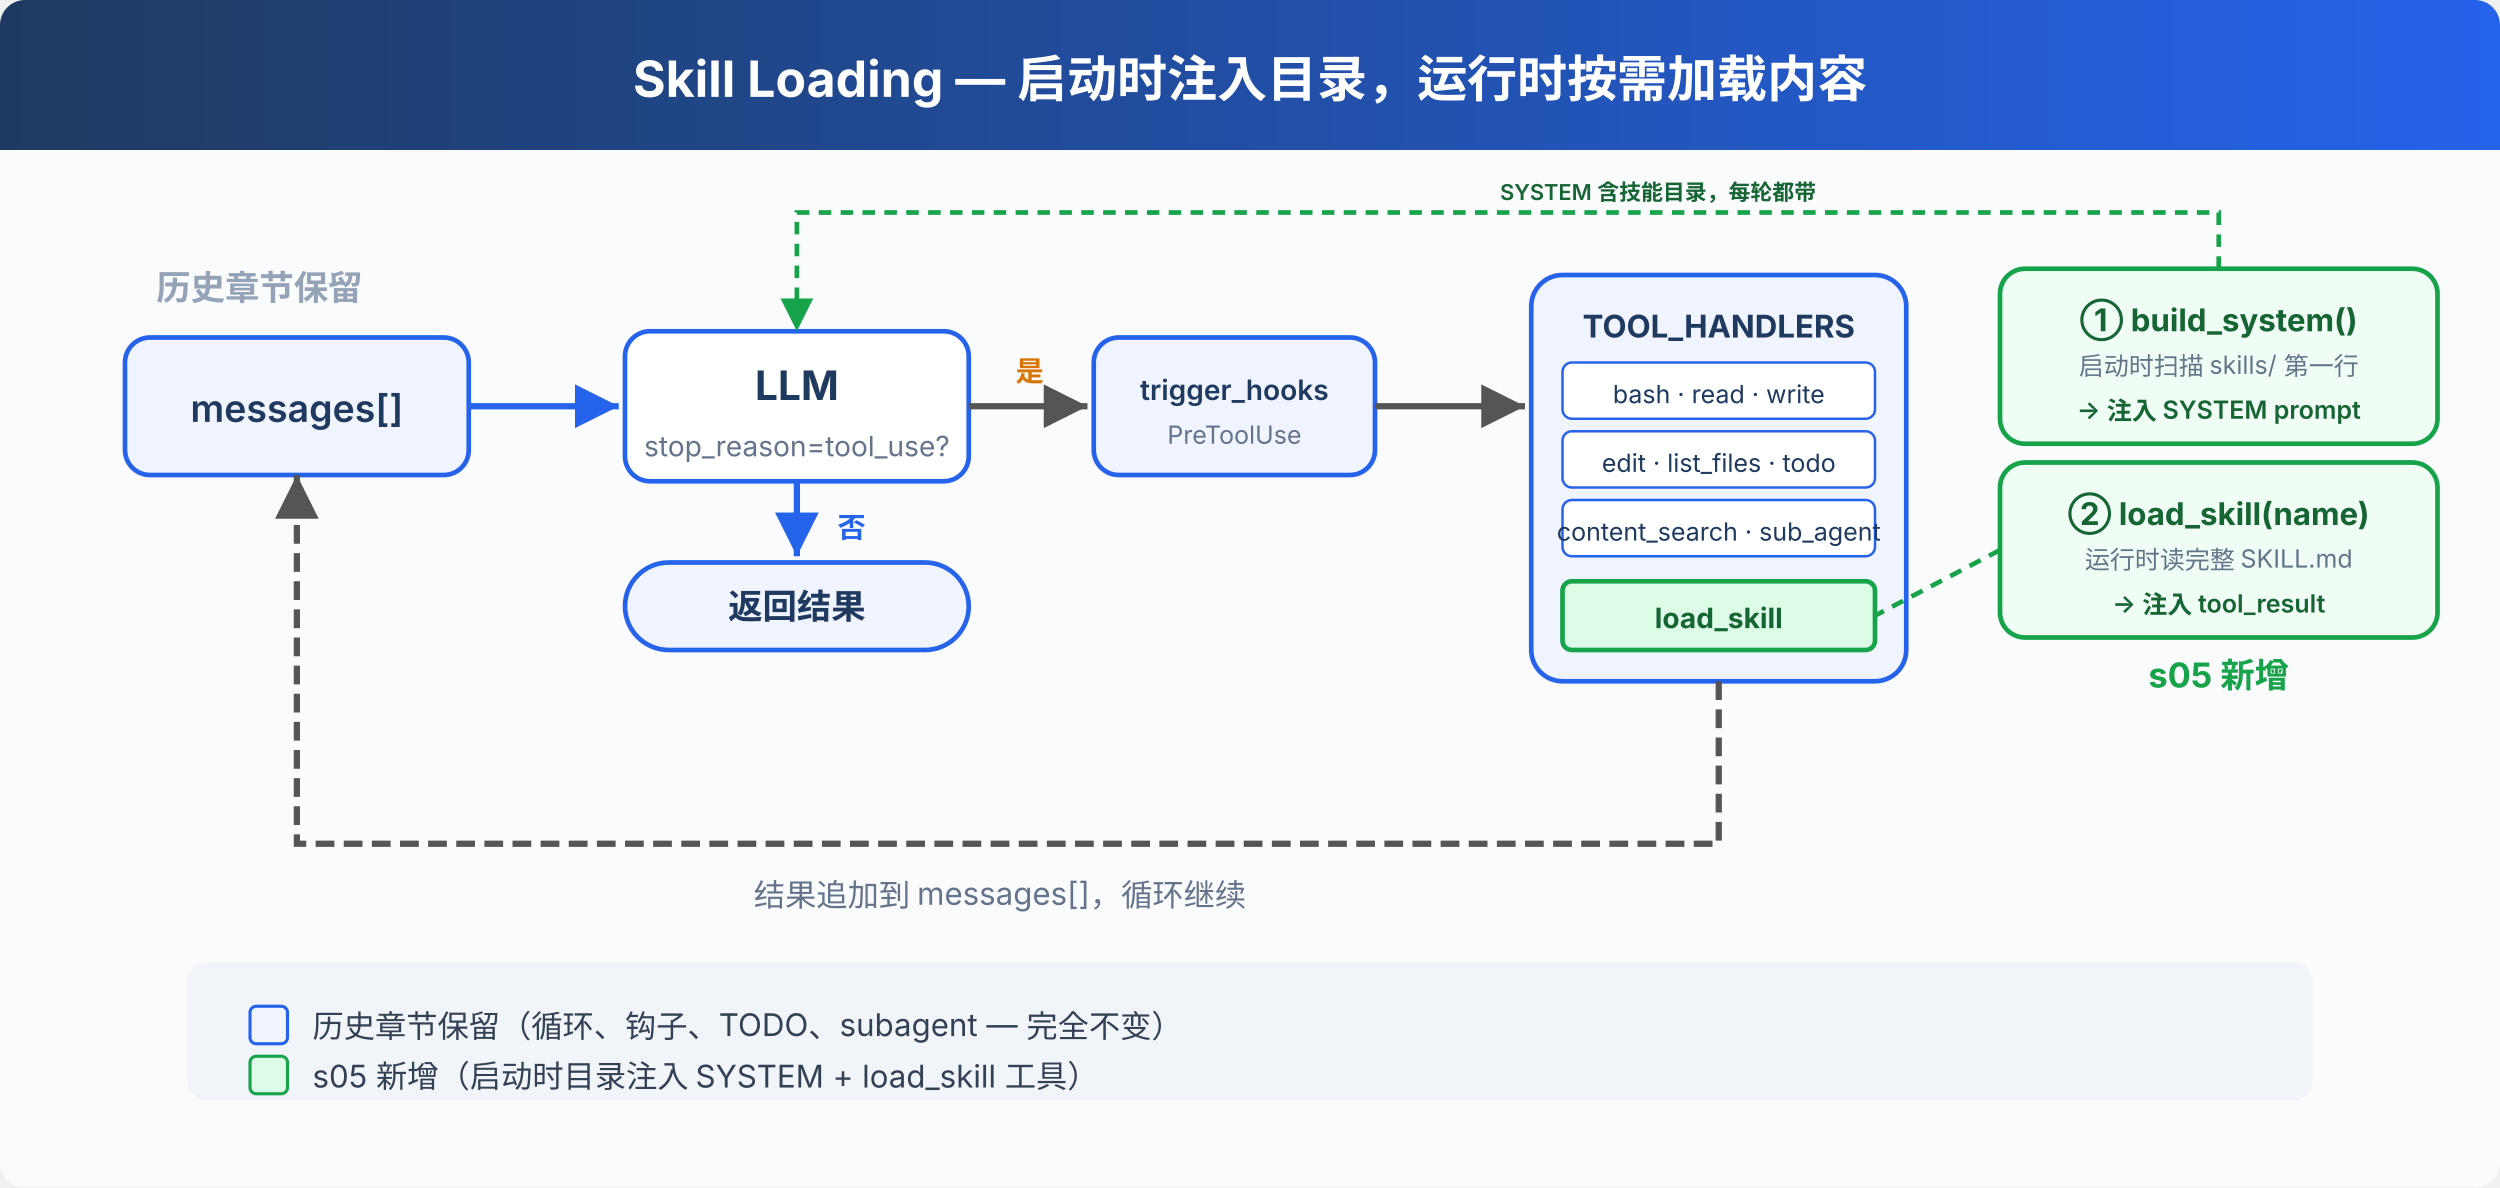
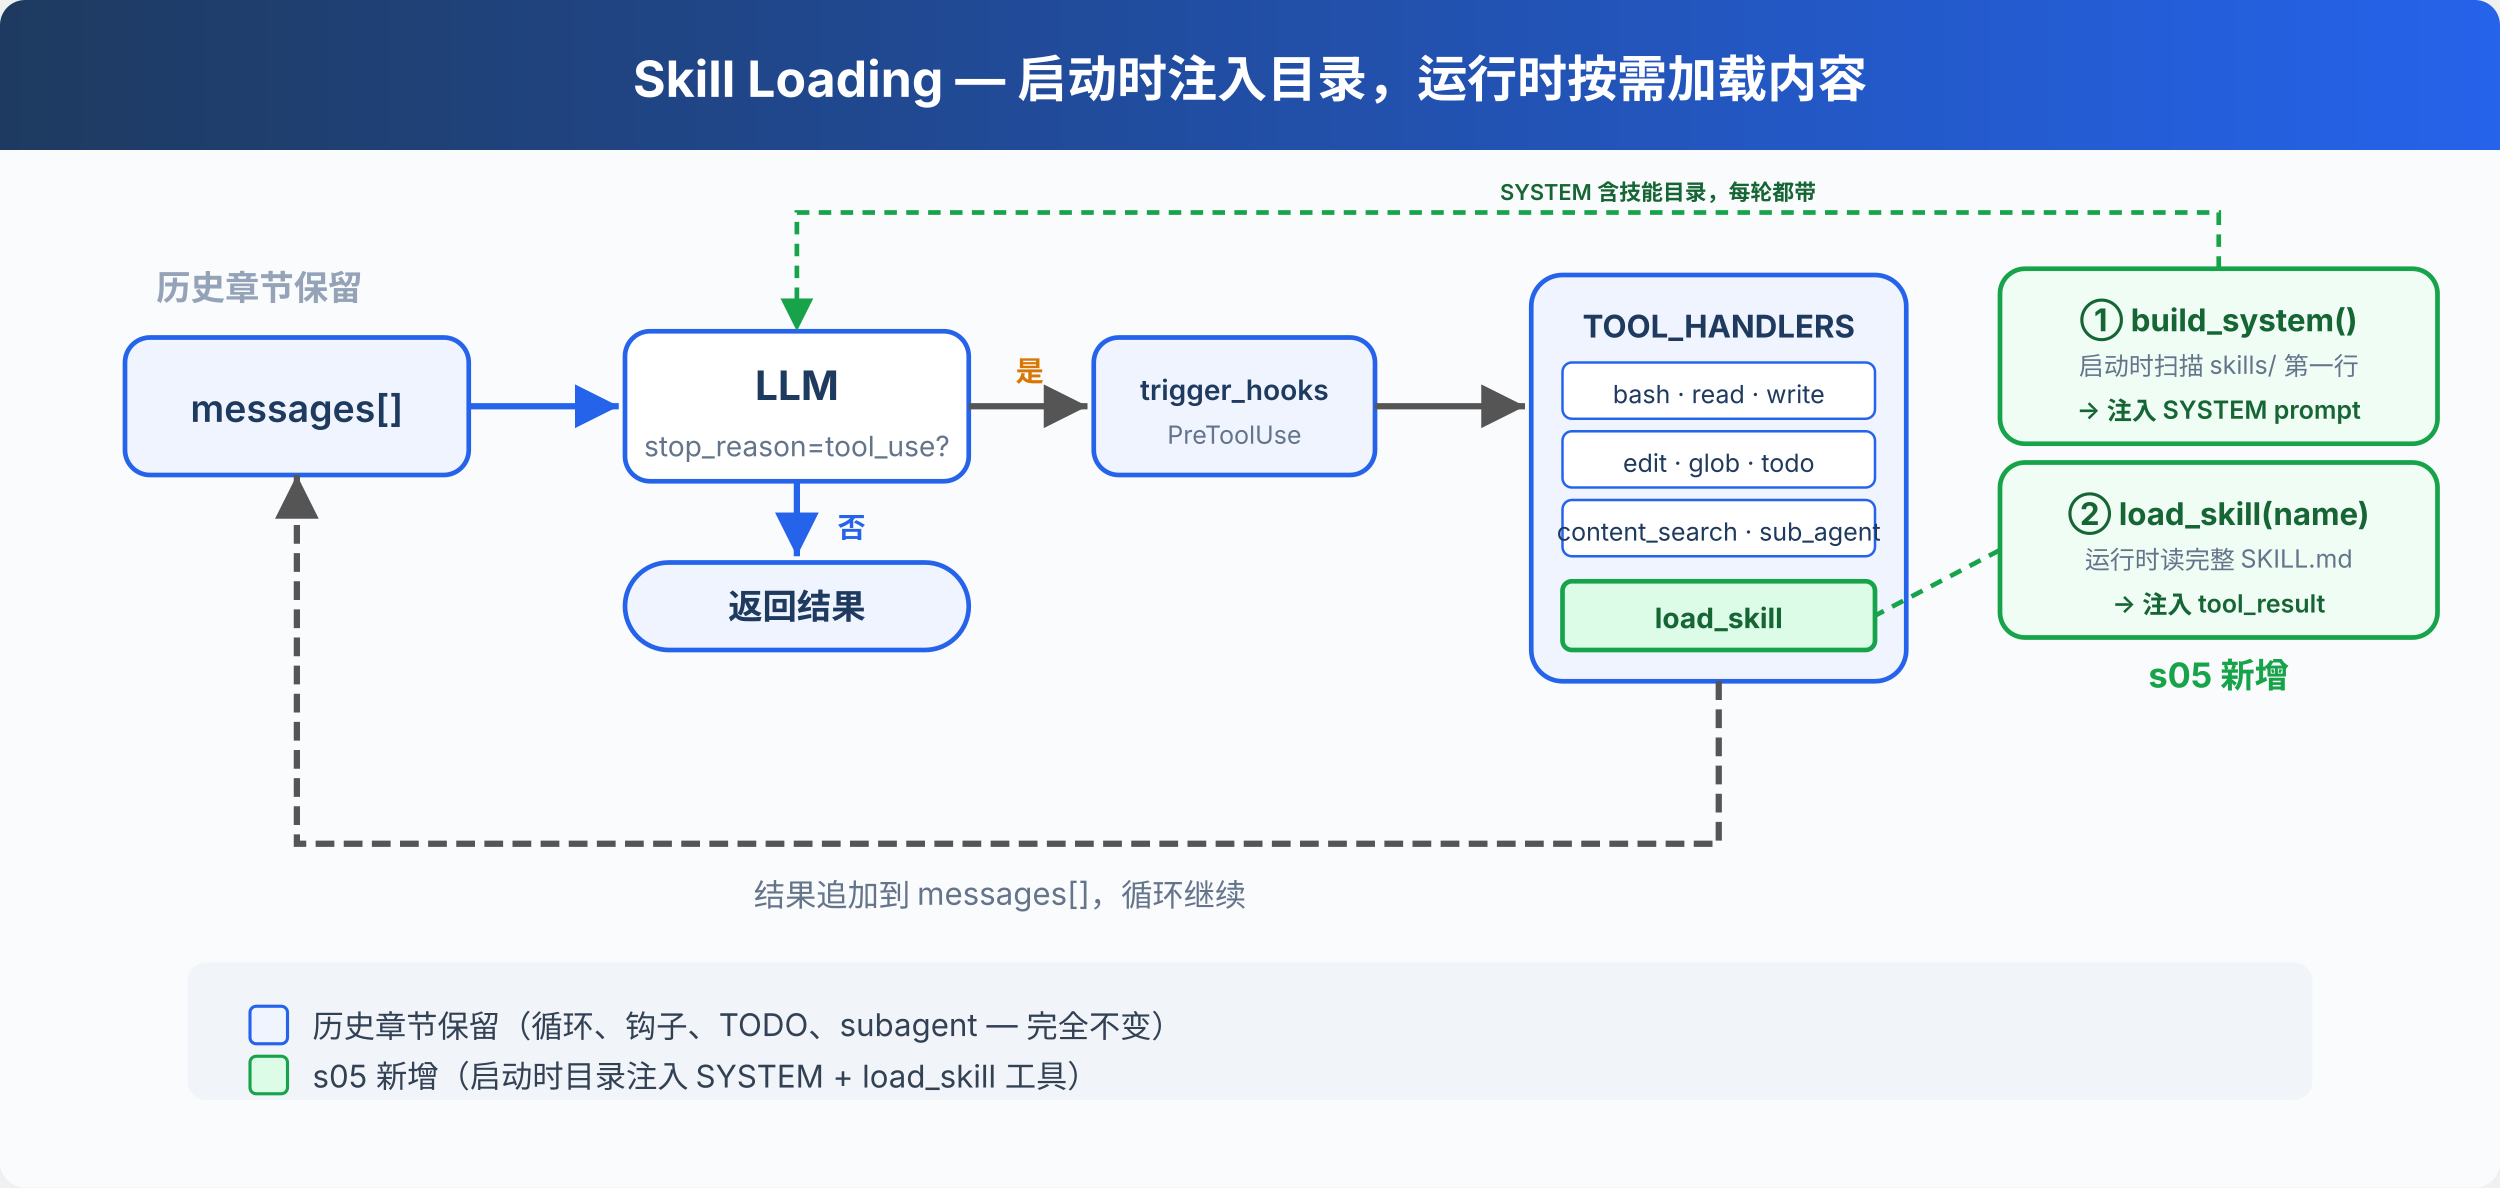
<svg xmlns="http://www.w3.org/2000/svg" viewBox="0 0 800 380" font-family="system-ui, -apple-system, sans-serif">
  <defs>
    <marker id="arrow" viewBox="0 0 10 10" refX="10" refY="5" markerWidth="7" markerHeight="7" orient="auto-start-reverse">
      <path d="M 0 0 L 10 5 L 0 10 z" fill="#555" />
    </marker>
    <marker id="arrow-blue" viewBox="0 0 10 10" refX="10" refY="5" markerWidth="7" markerHeight="7" orient="auto-start-reverse">
      <path d="M 0 0 L 10 5 L 0 10 z" fill="#2563eb" />
    </marker>
    <marker id="arrow-green" viewBox="0 0 10 10" refX="10" refY="5" markerWidth="7" markerHeight="7" orient="auto-start-reverse">
      <path d="M 0 0 L 10 5 L 0 10 z" fill="#16a34a" />
    </marker>
    <marker id="arrow-amber" viewBox="0 0 10 10" refX="10" refY="5" markerWidth="7" markerHeight="7" orient="auto-start-reverse">
      <path d="M 0 0 L 10 5 L 0 10 z" fill="#d97706" />
    </marker>
    <linearGradient id="header" x1="0" y1="0" x2="1" y2="0">
      <stop offset="0%" stop-color="#1e3a5f" />
      <stop offset="100%" stop-color="#2563eb" />
    </linearGradient>
  </defs>
  <rect width="800" height="380" fill="#fafbfc" rx="8" />
  <rect x="0" y="0" width="800" height="48" fill="url(#header)" rx="8" />
  <rect x="0" y="40" width="800" height="8" fill="url(#header)" />
  <text x="400" y="31" fill="#fff" font-size="16" font-weight="700" text-anchor="middle">Skill Loading — 启动时注入目录，运行时按需加载内容</text>
  <text x="50" y="96" fill="#94a3b8" font-size="11" font-weight="600">历史章节保留</text>
  <rect x="40" y="108" width="110" height="44" rx="8" fill="#f0f4ff" stroke="#2563eb" stroke-width="1.5" />
  <text x="95" y="135" fill="#1e3a5f" font-size="12" font-weight="600" text-anchor="middle">messages[]</text>
  <line x1="150" y1="130" x2="198" y2="130" stroke="#2563eb" stroke-width="2" marker-end="url(#arrow-blue)" />
  <rect x="200" y="106" width="110" height="48" rx="8" fill="#fff" stroke="#2563eb" stroke-width="1.5" />
  <text x="255" y="128" fill="#1e3a5f" font-size="13" font-weight="700" text-anchor="middle">LLM</text>
  <text x="255" y="146" fill="#64748b" font-size="9" text-anchor="middle">stop_reason=tool_use?</text>
  <line x1="255" y1="154" x2="255" y2="178" stroke="#2563eb" stroke-width="2" marker-end="url(#arrow-blue)" />
  <text x="268" y="172" fill="#2563eb" font-size="9" font-weight="600">否</text>
  <rect x="200" y="180" width="110" height="28" rx="14" fill="#f0f4ff" stroke="#2563eb" stroke-width="1.5" />
  <text x="255" y="198" fill="#1e3a5f" font-size="11" font-weight="600" text-anchor="middle">返回结果</text>
  <line x1="310" y1="130" x2="348" y2="130" stroke="#555" stroke-width="2" marker-end="url(#arrow)" />
  <text x="325" y="122" fill="#d97706" font-size="9" font-weight="600">是</text>
  <rect x="350" y="108" width="90" height="44" rx="8" fill="#f0f4ff" stroke="#2563eb" stroke-width="1.5" />
  <text x="395" y="128" fill="#1e3a5f" font-size="9" font-weight="600" text-anchor="middle">trigger_hooks</text>
  <text x="395" y="142" fill="#64748b" font-size="8" text-anchor="middle">PreToolUse</text>
  <line x1="440" y1="130" x2="488" y2="130" stroke="#555" stroke-width="2" marker-end="url(#arrow)" />
  <rect x="490" y="88" width="120" height="130" rx="10" fill="#f0f4ff" stroke="#2563eb" stroke-width="1.5" />
  <text x="550" y="108" fill="#1e3a5f" font-size="10" font-weight="700" text-anchor="middle">TOOL_HANDLERS</text>
  <rect x="500" y="116" width="100" height="18" rx="3" fill="#fff" stroke="#2563eb" stroke-width="0.8" />
  <text x="550" y="129" fill="#1e3a5f" font-size="8" text-anchor="middle">bash · read · write</text>
  <rect x="500" y="138" width="100" height="18" rx="3" fill="#fff" stroke="#2563eb" stroke-width="0.8" />
-   <text x="550" y="151" fill="#1e3a5f" font-size="8" text-anchor="middle">edit · list_files · todo</text>
+   <text x="550" y="151" fill="#1e3a5f" font-size="8" text-anchor="middle">edit · glob · todo</text>
  <rect x="500" y="160" width="100" height="18" rx="3" fill="#fff" stroke="#2563eb" stroke-width="0.8" />
  <text x="550" y="173" fill="#1e3a5f" font-size="8" text-anchor="middle">content_search · sub_agent</text>
  <rect x="500" y="186" width="100" height="22" rx="3" fill="#dcfce7" stroke="#16a34a" stroke-width="1.5" />
  <text x="550" y="201" fill="#166534" font-size="9" font-weight="700" text-anchor="middle">load_skill</text>
  <path d="M 550 218 L 550 270 L 95 270 L 95 152" fill="none" stroke="#555" stroke-width="2" marker-end="url(#arrow)" stroke-dasharray="6,3" />
  <text x="320" y="290" fill="#64748b" font-size="10" text-anchor="middle">结果追加到 messages[]，循环继续</text>
  <text x="710" y="220" fill="#16a34a" font-size="11" font-weight="700" text-anchor="middle">s05 新增</text>
  <rect x="640" y="86" width="140" height="56" rx="8" fill="#f0fdf4" stroke="#16a34a" stroke-width="1.5" />
  <text x="710" y="106" fill="#166534" font-size="10" font-weight="700" text-anchor="middle">① build_system()</text>
  <text x="710" y="120" fill="#64748b" font-size="8" text-anchor="middle">启动时扫描 skills/ 第一行</text>
  <text x="710" y="134" fill="#166534" font-size="8" font-weight="600" text-anchor="middle">→ 注入 SYSTEM prompt</text>
  <rect x="640" y="148" width="140" height="56" rx="8" fill="#f0fdf4" stroke="#16a34a" stroke-width="1.5" />
  <text x="710" y="168" fill="#166534" font-size="10" font-weight="700" text-anchor="middle">② load_skill(name)</text>
  <text x="710" y="182" fill="#64748b" font-size="8" text-anchor="middle">运行时读完整 SKILL.md</text>
  <text x="710" y="196" fill="#166534" font-size="8" font-weight="600" text-anchor="middle">→ 注入 tool_result</text>
  <path d="M 710 86 L 710 68 L 255 68 L 255 106" fill="none" stroke="#16a34a" stroke-width="1.5" stroke-dasharray="4,3" marker-end="url(#arrow-green)" />
  <text x="480" y="64" fill="#166534" font-size="7" font-weight="600">SYSTEM 含技能目录，每轮都带</text>
  <line x1="640" y1="176" x2="600" y2="197" stroke="#16a34a" stroke-width="1.5" stroke-dasharray="4,3" />
  <rect x="60" y="308" width="680" height="44" rx="6" fill="#f1f5f9" />
  <rect x="80" y="322" width="12" height="12" rx="2" fill="#f0f4ff" stroke="#2563eb" stroke-width="1" />
  <text x="100" y="332" fill="#334155" font-size="10">历史章节保留（循环、钩子、TODO、subagent — 完全不变）</text>
  <rect x="80" y="338" width="12" height="12" rx="2" fill="#dcfce7" stroke="#16a34a" stroke-width="1" />
  <text x="100" y="348" fill="#334155" font-size="10">s05 新增（启动时目录注入 SYSTEM + load_skill 工具）</text>
</svg>
